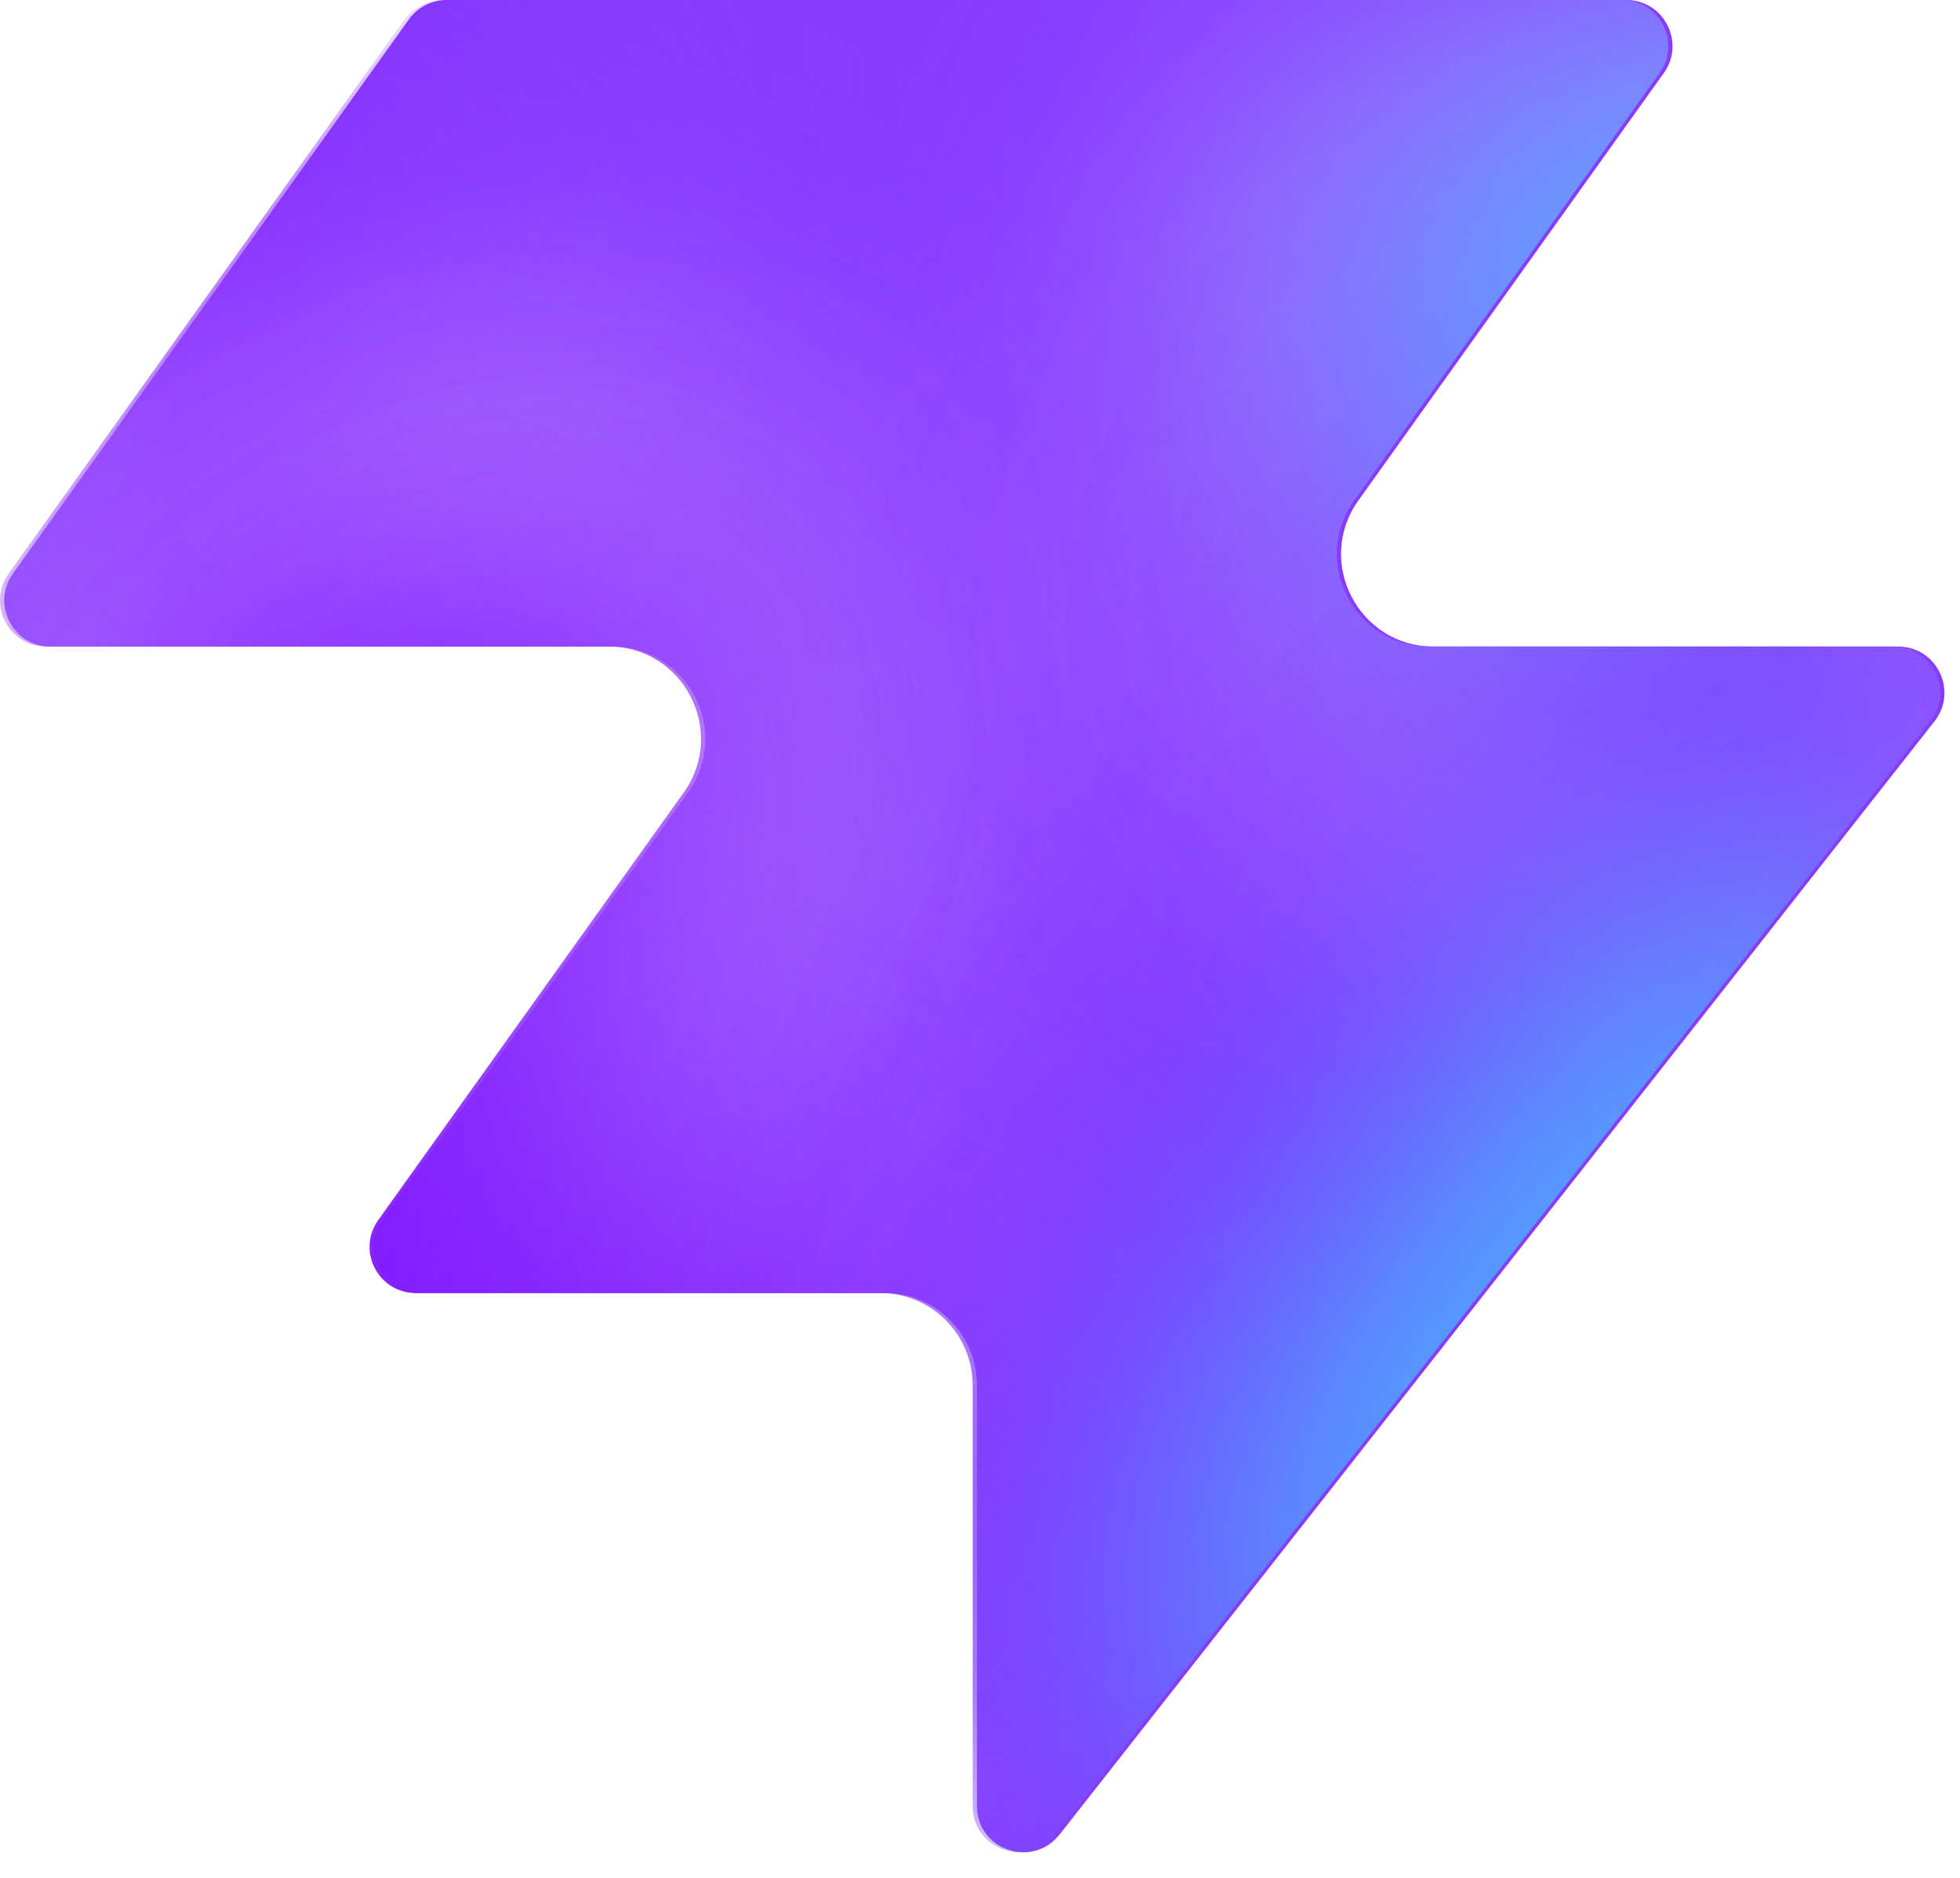
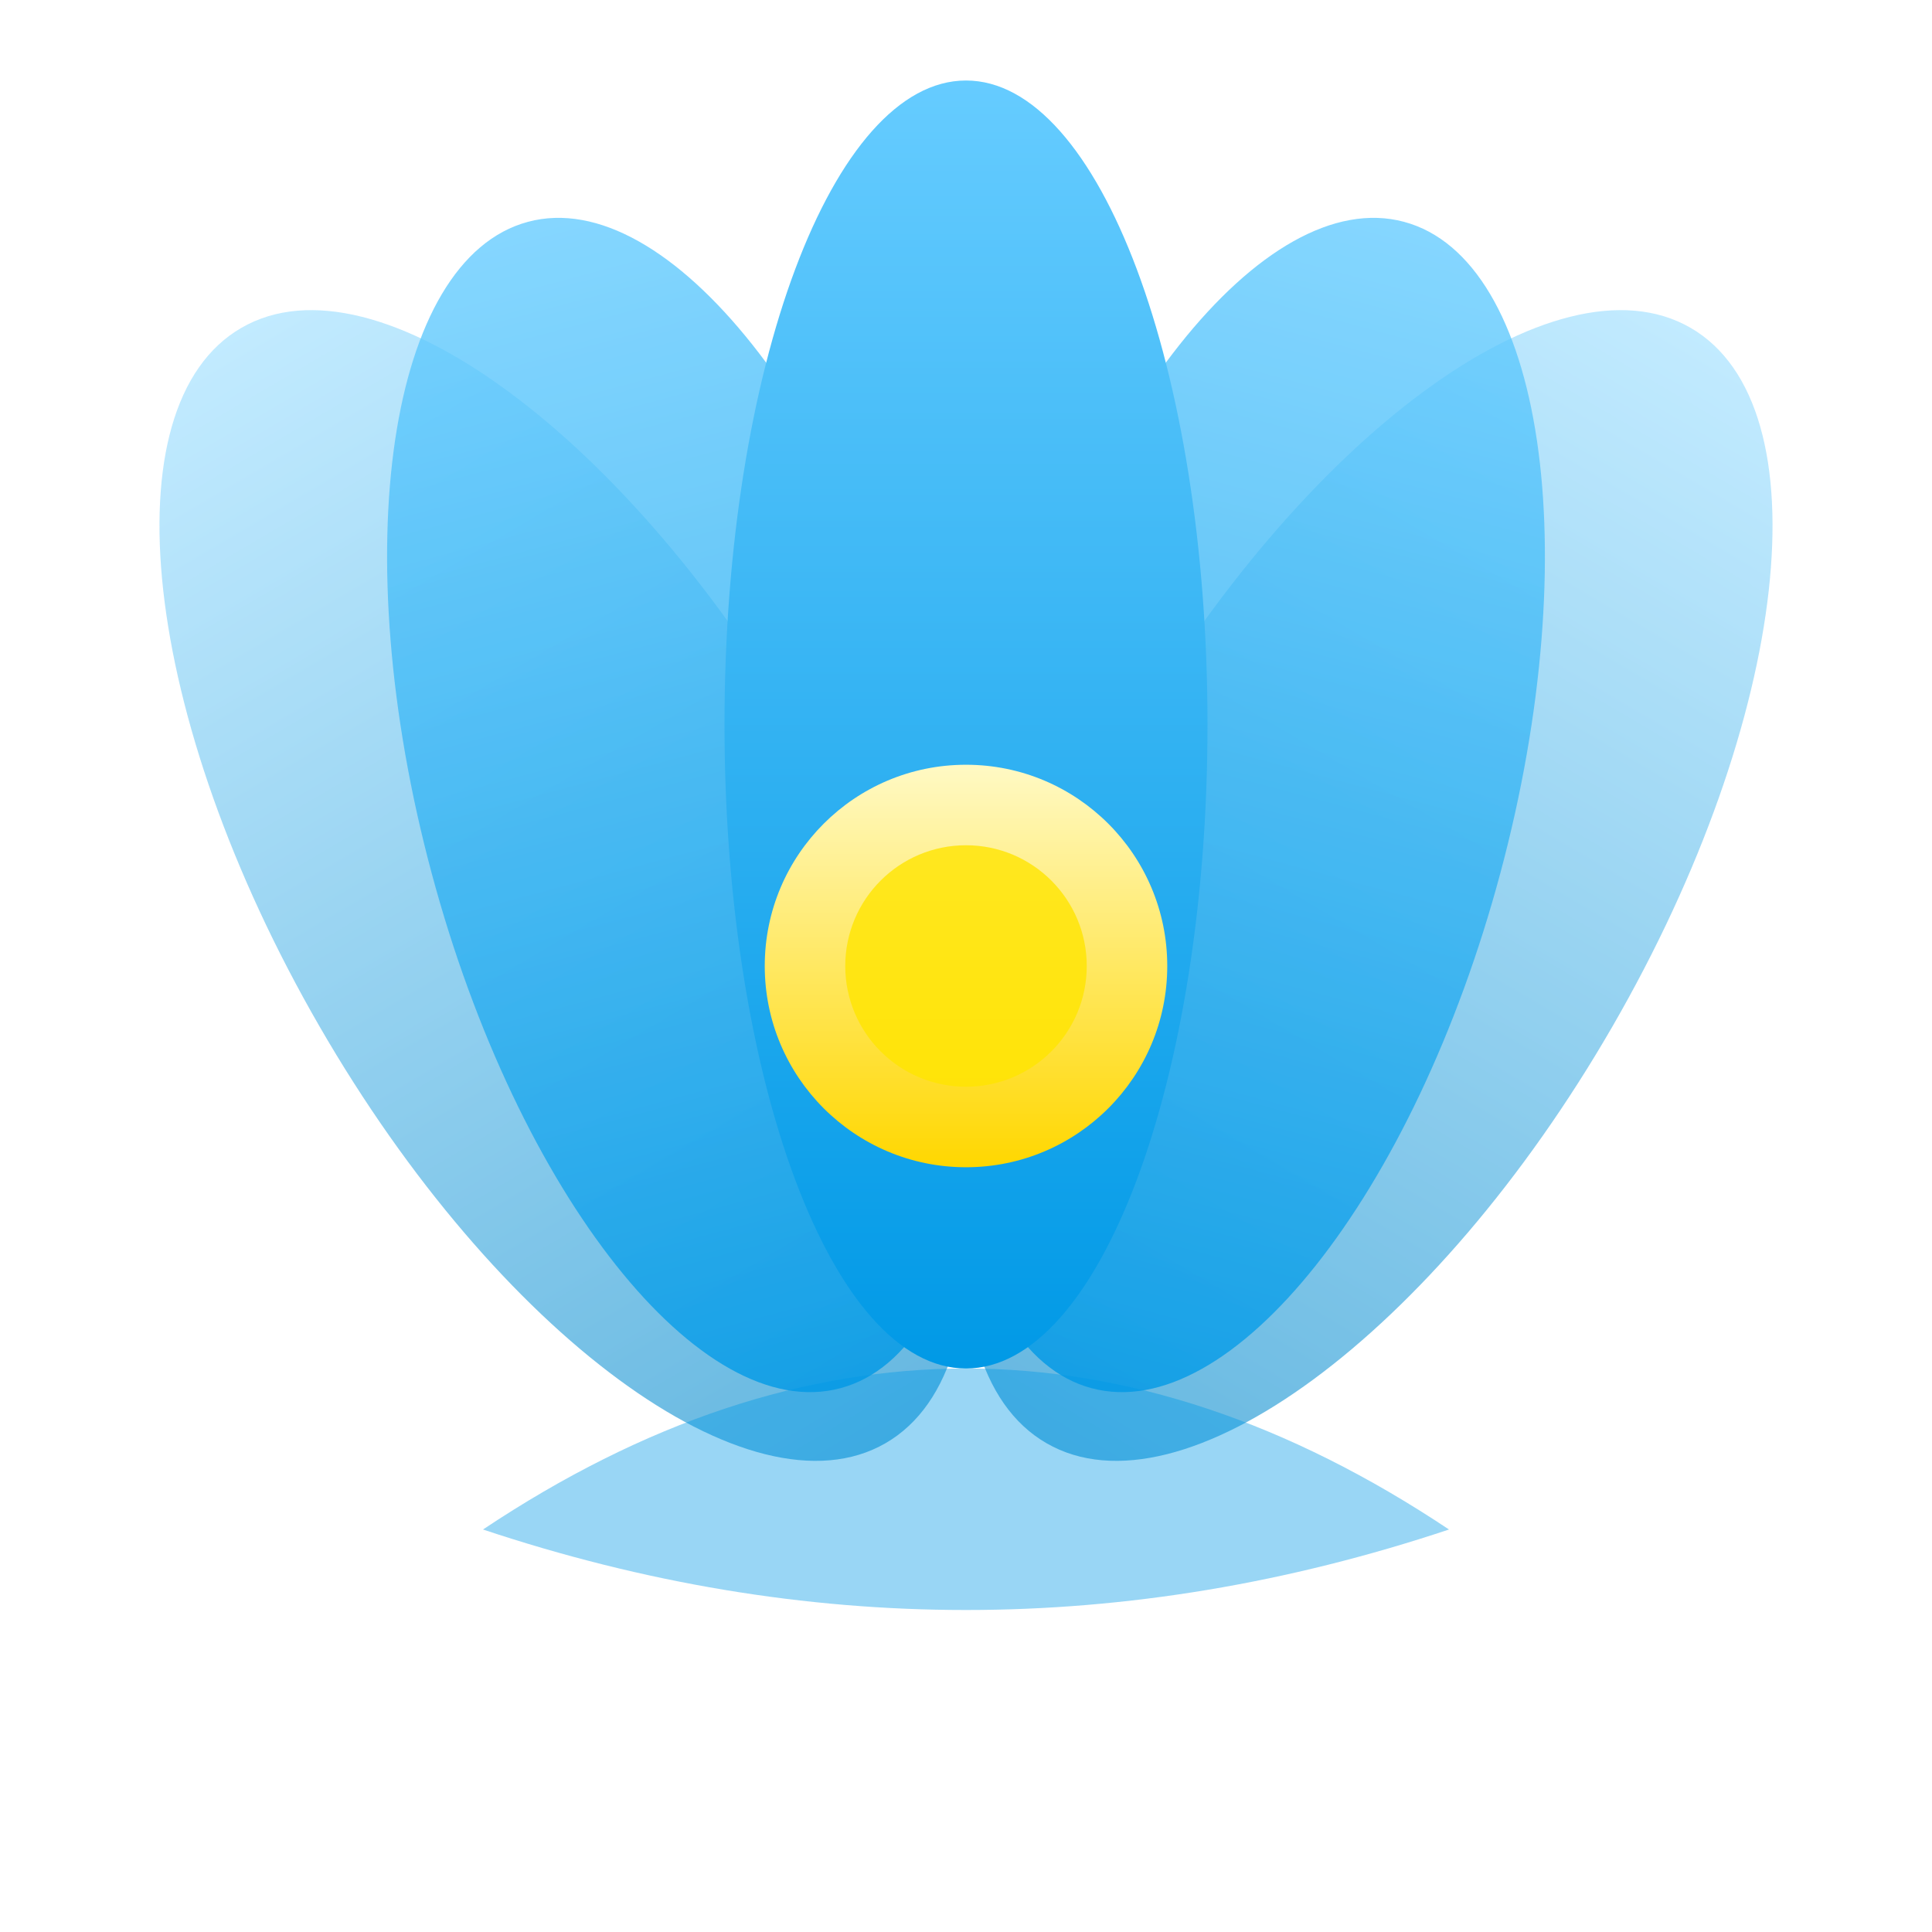
- <svg xmlns="http://www.w3.org/2000/svg" width="48" height="46" fill="none" viewBox="0 0 48 46">
-   <path fill="#863bff" d="M25.946 44.938c-.664.845-2.021.375-2.021-.698V33.937a2.26 2.26 0 0 0-2.262-2.262H10.287c-.92 0-1.456-1.04-.92-1.788l7.48-10.471c1.07-1.497 0-3.578-1.842-3.578H1.237c-.92 0-1.456-1.04-.92-1.788L10.013.474c.214-.297.556-.474.92-.474h28.894c.92 0 1.456 1.04.92 1.788l-7.48 10.471c-1.07 1.498 0 3.579 1.842 3.579h11.377c.943 0 1.473 1.088.89 1.83L25.947 44.94z" style="fill:#863bff;fill:color(display-p3 .525 .23 1);fill-opacity:1" />
-   <mask id="a" width="48" height="46" x="0" y="0" maskUnits="userSpaceOnUse" style="mask-type:alpha">
-     <path fill="#000" d="M25.842 44.938c-.664.844-2.021.375-2.021-.698V33.937a2.26 2.26 0 0 0-2.262-2.262H10.183c-.92 0-1.456-1.04-.92-1.788l7.48-10.471c1.07-1.498 0-3.579-1.842-3.579H1.133c-.92 0-1.456-1.04-.92-1.787L9.91.473c.214-.297.556-.474.92-.474h28.894c.92 0 1.456 1.04.92 1.788l-7.48 10.471c-1.07 1.498 0 3.578 1.842 3.578h11.377c.943 0 1.473 1.088.89 1.832L25.843 44.94z" style="fill:#000;fill-opacity:1" />
-   </mask>
-   <g mask="url(#a)">
-     <g filter="url(#b)">
-       <ellipse cx="5.508" cy="14.704" fill="#ede6ff" rx="5.508" ry="14.704" style="fill:#ede6ff;fill:color(display-p3 .927 .903 1);fill-opacity:1" transform="matrix(.00324 1 1 -.00324 -4.47 31.516)" />
-     </g>
-     <g filter="url(#c)">
-       <ellipse cx="10.399" cy="29.851" fill="#ede6ff" rx="10.399" ry="29.851" style="fill:#ede6ff;fill:color(display-p3 .927 .903 1);fill-opacity:1" transform="matrix(.00324 1 1 -.00324 -39.328 7.883)" />
-     </g>
-     <g filter="url(#d)">
-       <ellipse cx="5.508" cy="30.487" fill="#7e14ff" rx="5.508" ry="30.487" style="fill:#7e14ff;fill:color(display-p3 .492 .077 1);fill-opacity:1" transform="rotate(89.814 -25.913 -14.639)scale(1 -1)" />
-     </g>
-     <g filter="url(#e)">
-       <ellipse cx="5.508" cy="30.599" fill="#7e14ff" rx="5.508" ry="30.599" style="fill:#7e14ff;fill:color(display-p3 .492 .077 1);fill-opacity:1" transform="rotate(89.814 -32.644 -3.334)scale(1 -1)" />
-     </g>
-     <g filter="url(#f)">
-       <ellipse cx="5.508" cy="30.599" fill="#7e14ff" rx="5.508" ry="30.599" style="fill:#7e14ff;fill:color(display-p3 .492 .077 1);fill-opacity:1" transform="matrix(.00324 1 1 -.00324 -34.34 30.47)" />
-     </g>
-     <g filter="url(#g)">
-       <ellipse cx="14.072" cy="22.078" fill="#ede6ff" rx="14.072" ry="22.078" style="fill:#ede6ff;fill:color(display-p3 .927 .903 1);fill-opacity:1" transform="rotate(93.35 24.506 48.493)scale(-1 1)" />
-     </g>
-     <g filter="url(#h)">
-       <ellipse cx="3.47" cy="21.501" fill="#7e14ff" rx="3.47" ry="21.501" style="fill:#7e14ff;fill:color(display-p3 .492 .077 1);fill-opacity:1" transform="rotate(89.009 28.708 47.59)scale(-1 1)" />
-     </g>
-     <g filter="url(#i)">
-       <ellipse cx="3.47" cy="21.501" fill="#7e14ff" rx="3.47" ry="21.501" style="fill:#7e14ff;fill:color(display-p3 .492 .077 1);fill-opacity:1" transform="rotate(89.009 28.708 47.59)scale(-1 1)" />
-     </g>
-     <g filter="url(#j)">
-       <ellipse cx=".387" cy="8.972" fill="#7e14ff" rx="4.407" ry="29.108" style="fill:#7e14ff;fill:color(display-p3 .492 .077 1);fill-opacity:1" transform="rotate(39.51 .387 8.972)" />
-     </g>
-     <g filter="url(#k)">
-       <ellipse cx="47.523" cy="-6.092" fill="#7e14ff" rx="4.407" ry="29.108" style="fill:#7e14ff;fill:color(display-p3 .492 .077 1);fill-opacity:1" transform="rotate(37.892 47.523 -6.092)" />
-     </g>
-     <g filter="url(#l)">
-       <ellipse cx="41.412" cy="6.333" fill="#47bfff" rx="5.971" ry="9.665" style="fill:#47bfff;fill:color(display-p3 .28 .748 1);fill-opacity:1" transform="rotate(37.892 41.412 6.333)" />
-     </g>
-     <g filter="url(#m)">
-       <ellipse cx="-1.879" cy="38.332" fill="#7e14ff" rx="4.407" ry="29.108" style="fill:#7e14ff;fill:color(display-p3 .492 .077 1);fill-opacity:1" transform="rotate(37.892 -1.88 38.332)" />
-     </g>
-     <g filter="url(#n)">
-       <ellipse cx="-1.879" cy="38.332" fill="#7e14ff" rx="4.407" ry="29.108" style="fill:#7e14ff;fill:color(display-p3 .492 .077 1);fill-opacity:1" transform="rotate(37.892 -1.88 38.332)" />
-     </g>
-     <g filter="url(#o)">
-       <ellipse cx="35.651" cy="29.907" fill="#7e14ff" rx="4.407" ry="29.108" style="fill:#7e14ff;fill:color(display-p3 .492 .077 1);fill-opacity:1" transform="rotate(37.892 35.651 29.907)" />
-     </g>
-     <g filter="url(#p)">
-       <ellipse cx="38.418" cy="32.4" fill="#47bfff" rx="5.971" ry="15.297" style="fill:#47bfff;fill:color(display-p3 .28 .748 1);fill-opacity:1" transform="rotate(37.892 38.418 32.4)" />
-     </g>
-   </g>
+ <svg xmlns="http://www.w3.org/2000/svg" width="48" height="48" viewBox="0 0 48 48" fill="none">
  <defs>
-     <filter id="b" width="60.045" height="41.654" x="-19.77" y="16.149" color-interpolation-filters="sRGB" filterUnits="userSpaceOnUse">
-       <feFlood flood-opacity="0" result="BackgroundImageFix" />
-       <feBlend in="SourceGraphic" in2="BackgroundImageFix" result="shape" />
-       <feGaussianBlur result="effect1_foregroundBlur_2002_17158" stdDeviation="7.659" />
-     </filter>
-     <filter id="c" width="90.34" height="51.437" x="-54.613" y="-7.533" color-interpolation-filters="sRGB" filterUnits="userSpaceOnUse">
-       <feFlood flood-opacity="0" result="BackgroundImageFix" />
-       <feBlend in="SourceGraphic" in2="BackgroundImageFix" result="shape" />
-       <feGaussianBlur result="effect1_foregroundBlur_2002_17158" stdDeviation="7.659" />
-     </filter>
-     <filter id="d" width="79.355" height="29.4" x="-49.64" y="2.03" color-interpolation-filters="sRGB" filterUnits="userSpaceOnUse">
-       <feFlood flood-opacity="0" result="BackgroundImageFix" />
-       <feBlend in="SourceGraphic" in2="BackgroundImageFix" result="shape" />
-       <feGaussianBlur result="effect1_foregroundBlur_2002_17158" stdDeviation="4.596" />
-     </filter>
-     <filter id="e" width="79.579" height="29.4" x="-45.045" y="20.029" color-interpolation-filters="sRGB" filterUnits="userSpaceOnUse">
-       <feFlood flood-opacity="0" result="BackgroundImageFix" />
-       <feBlend in="SourceGraphic" in2="BackgroundImageFix" result="shape" />
-       <feGaussianBlur result="effect1_foregroundBlur_2002_17158" stdDeviation="4.596" />
-     </filter>
-     <filter id="f" width="79.579" height="29.4" x="-43.513" y="21.178" color-interpolation-filters="sRGB" filterUnits="userSpaceOnUse">
-       <feFlood flood-opacity="0" result="BackgroundImageFix" />
-       <feBlend in="SourceGraphic" in2="BackgroundImageFix" result="shape" />
-       <feGaussianBlur result="effect1_foregroundBlur_2002_17158" stdDeviation="4.596" />
-     </filter>
-     <filter id="g" width="74.749" height="58.852" x="15.756" y="-17.901" color-interpolation-filters="sRGB" filterUnits="userSpaceOnUse">
-       <feFlood flood-opacity="0" result="BackgroundImageFix" />
-       <feBlend in="SourceGraphic" in2="BackgroundImageFix" result="shape" />
-       <feGaussianBlur result="effect1_foregroundBlur_2002_17158" stdDeviation="7.659" />
-     </filter>
-     <filter id="h" width="61.377" height="25.362" x="23.548" y="2.284" color-interpolation-filters="sRGB" filterUnits="userSpaceOnUse">
-       <feFlood flood-opacity="0" result="BackgroundImageFix" />
-       <feBlend in="SourceGraphic" in2="BackgroundImageFix" result="shape" />
-       <feGaussianBlur result="effect1_foregroundBlur_2002_17158" stdDeviation="4.596" />
-     </filter>
-     <filter id="i" width="61.377" height="25.362" x="23.548" y="2.284" color-interpolation-filters="sRGB" filterUnits="userSpaceOnUse">
-       <feFlood flood-opacity="0" result="BackgroundImageFix" />
-       <feBlend in="SourceGraphic" in2="BackgroundImageFix" result="shape" />
-       <feGaussianBlur result="effect1_foregroundBlur_2002_17158" stdDeviation="4.596" />
-     </filter>
-     <filter id="j" width="56.045" height="63.649" x="-27.636" y="-22.853" color-interpolation-filters="sRGB" filterUnits="userSpaceOnUse">
-       <feFlood flood-opacity="0" result="BackgroundImageFix" />
-       <feBlend in="SourceGraphic" in2="BackgroundImageFix" result="shape" />
-       <feGaussianBlur result="effect1_foregroundBlur_2002_17158" stdDeviation="4.596" />
-     </filter>
-     <filter id="k" width="54.814" height="64.646" x="20.116" y="-38.415" color-interpolation-filters="sRGB" filterUnits="userSpaceOnUse">
-       <feFlood flood-opacity="0" result="BackgroundImageFix" />
-       <feBlend in="SourceGraphic" in2="BackgroundImageFix" result="shape" />
-       <feGaussianBlur result="effect1_foregroundBlur_2002_17158" stdDeviation="4.596" />
-     </filter>
-     <filter id="l" width="33.541" height="35.313" x="24.641" y="-11.323" color-interpolation-filters="sRGB" filterUnits="userSpaceOnUse">
-       <feFlood flood-opacity="0" result="BackgroundImageFix" />
-       <feBlend in="SourceGraphic" in2="BackgroundImageFix" result="shape" />
-       <feGaussianBlur result="effect1_foregroundBlur_2002_17158" stdDeviation="4.596" />
-     </filter>
-     <filter id="m" width="54.814" height="64.646" x="-29.286" y="6.009" color-interpolation-filters="sRGB" filterUnits="userSpaceOnUse">
-       <feFlood flood-opacity="0" result="BackgroundImageFix" />
-       <feBlend in="SourceGraphic" in2="BackgroundImageFix" result="shape" />
-       <feGaussianBlur result="effect1_foregroundBlur_2002_17158" stdDeviation="4.596" />
-     </filter>
-     <filter id="n" width="54.814" height="64.646" x="-29.286" y="6.009" color-interpolation-filters="sRGB" filterUnits="userSpaceOnUse">
-       <feFlood flood-opacity="0" result="BackgroundImageFix" />
-       <feBlend in="SourceGraphic" in2="BackgroundImageFix" result="shape" />
-       <feGaussianBlur result="effect1_foregroundBlur_2002_17158" stdDeviation="4.596" />
-     </filter>
-     <filter id="o" width="54.814" height="64.646" x="8.244" y="-2.416" color-interpolation-filters="sRGB" filterUnits="userSpaceOnUse">
-       <feFlood flood-opacity="0" result="BackgroundImageFix" />
-       <feBlend in="SourceGraphic" in2="BackgroundImageFix" result="shape" />
-       <feGaussianBlur result="effect1_foregroundBlur_2002_17158" stdDeviation="4.596" />
-     </filter>
-     <filter id="p" width="39.409" height="43.623" x="18.713" y="10.588" color-interpolation-filters="sRGB" filterUnits="userSpaceOnUse">
-       <feFlood flood-opacity="0" result="BackgroundImageFix" />
-       <feBlend in="SourceGraphic" in2="BackgroundImageFix" result="shape" />
-       <feGaussianBlur result="effect1_foregroundBlur_2002_17158" stdDeviation="4.596" />
-     </filter>
+     <linearGradient id="petalGrad" x1="0" y1="0" x2="0" y2="1">
+       <stop offset="0%" stop-color="#66CCFF" />
+       <stop offset="100%" stop-color="#0099E6" />
+     </linearGradient>
+     <linearGradient id="petalSideGrad" x1="0" y1="0" x2="0" y2="1">
+       <stop offset="0%" stop-color="#99DDFF" />
+       <stop offset="100%" stop-color="#0088CC" />
+     </linearGradient>
+     <linearGradient id="centerGrad" x1="0" y1="0" x2="0" y2="1">
+       <stop offset="0%" stop-color="#FFF9C4" />
+       <stop offset="100%" stop-color="#FFD700" />
+     </linearGradient>
  </defs>
+   <ellipse cx="14" cy="22" rx="7" ry="16" transform="rotate(-30 14 22)" fill="url(#petalSideGrad)" opacity="0.6" />
+   <ellipse cx="34" cy="22" rx="7" ry="16" transform="rotate(30 34 22)" fill="url(#petalSideGrad)" opacity="0.6" />
+   <ellipse cx="17" cy="20" rx="6.5" ry="15" transform="rotate(-15 17 20)" fill="url(#petalGrad)" opacity="0.8" />
+   <ellipse cx="31" cy="20" rx="6.5" ry="15" transform="rotate(15 31 20)" fill="url(#petalGrad)" opacity="0.8" />
+   <ellipse cx="24" cy="18" rx="6" ry="16" fill="url(#petalGrad)" />
+   <circle cx="24" cy="24" r="5" fill="url(#centerGrad)" />
+   <circle cx="24" cy="24" r="3" fill="#FFE500" opacity="0.8" />
+   <path d="M12 38 Q24 30 36 38 Q24 42 12 38Z" fill="#0099E6" opacity="0.4" />
</svg>
